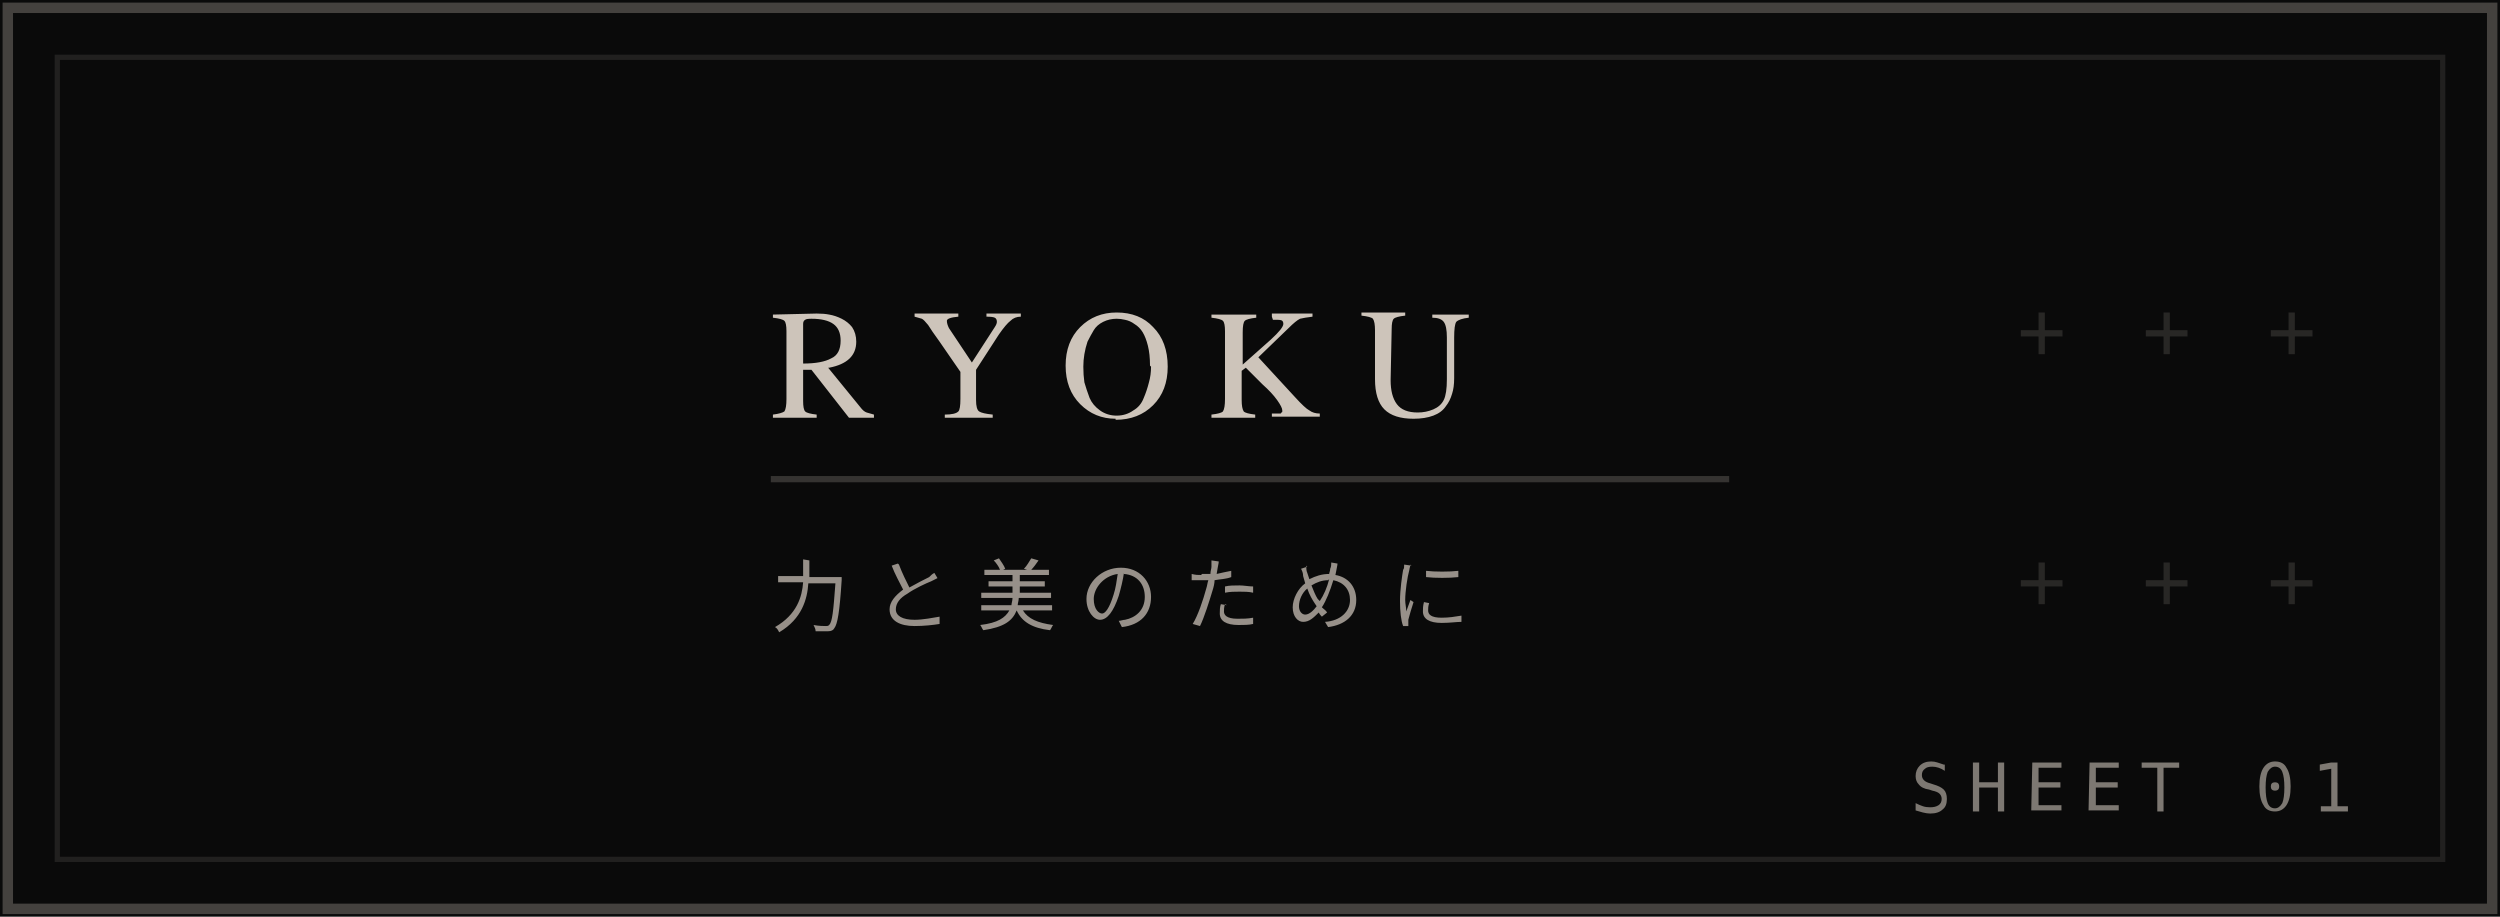
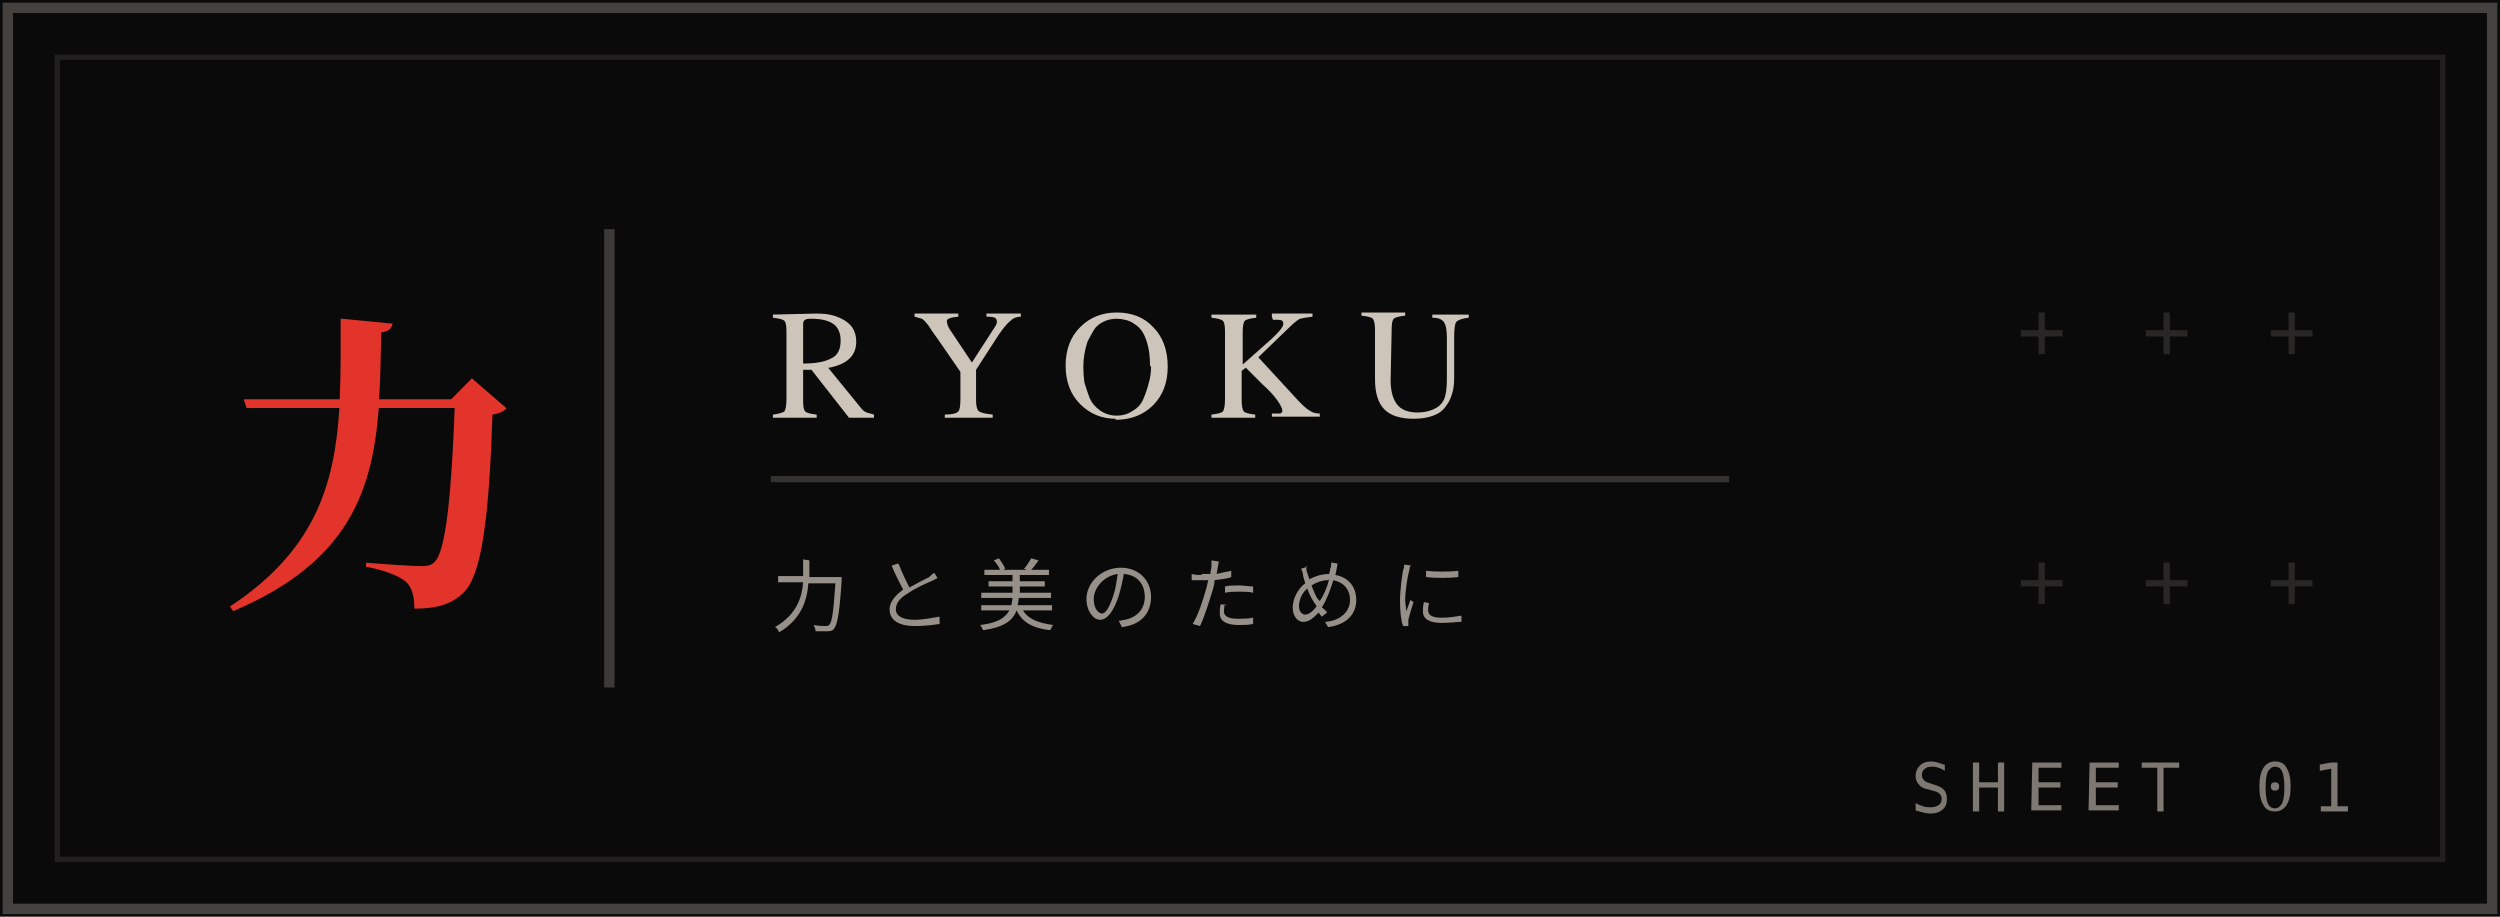
<svg xmlns="http://www.w3.org/2000/svg" viewBox="0 0 240 88">
  <rect width="240" height="88" fill="#0a0a0a" />
  <mask id="ryo-preview" maskUnits="userSpaceOnUse" x="0" y="0" width="240" height="88">
    <rect x="0.75" y="0.75" width="238.5" height="86.5" fill="none" stroke="#fff" stroke-opacity="0.30" stroke-width="1" />
    <rect x="5.5" y="5.5" width="229" height="77" fill="none" stroke="#fff" stroke-opacity="0.12" stroke-width="0.5" />
+     <path d="M32.7 30.59C32.7 33.29 32.73 35.87 32.61 38.33H23.4L23.67 39.17H32.58C32.13 46.52 30.24 52.85 22.08 58.22L22.38 58.67C33.45 53.99 35.76 47.15 36.36 39.17H43.65C43.35 47.27 42.81 53 41.7 53.96C41.4 54.26 41.07 54.35 40.5 54.35C39.63 54.35 36.96 54.17 35.16 54.02L35.13 54.41C36.84 54.71 38.31 55.28 38.97 55.85C39.57 56.39 39.78 57.32 39.78 58.43C42.06 58.43 43.41 57.95 44.49 56.9C46.29 55.19 46.95 49.49 47.28 39.8C47.97 39.68 48.36 39.5 48.63 39.2L45.3 36.32L43.32 38.33H36.39C36.54 36.26 36.54 34.1 36.6 31.91C37.32 31.82 37.62 31.52 37.68 31.07Z" fill="#fff" fill-opacity="1" />
+     <rect x="58" y="22" width="1" height="44" fill="#fff" fill-opacity="0.26" />
    <path d="m78.4 30.1q.7 0 1.2.1q.6.1 1.2.4q.6.3 1 .8q.4.6.4 1.4q0 2-2.6 2.5q0 0-.1 0l3.1 3.8q.3.4.6.5q.3.1.7.2v.3h-2.4l-3.6-4.6l-.8 0v3q0 .8.2 1q.2.2 1.1.3v.3h-4.2v-.3q.8-.1 1.1-.3q.2-.3.2-1.2v-6.5q0-.8-.2-1q-.2-.2-1.1-.3v-.3zm-1.3 4.8q1.8 0 2.7-.5q.9-.4.9-1.7q0-1.1-.7-1.6q-.7-.5-2.1-.5q-.5 0-.6.1q-.2.1-.2.4zm20.9-4.8v.3q-.6 0-1 .4q-.4.3-1.1 1.3l-2.2 3.4v2.9q0 .9.3 1.1q.3.2 1.3.3v.3h-4.6v-.3q1 0 1.3-.3q.2-.2.2-1.2v-2.6l-2-2.9q-.8-1.1-1.1-1.6q-.4-.5-.6-.6q-.3-.1-.7-.2v-.3h4.2v.3q-1.1.1-1.1.4q0 .3.2.7l2.2 3.3l2.2-3.4q.2-.3.2-.5q0-.3-.2-.4q-.2-.1-.8-.1v-.3zm9.1 10.1q-2 0-3.4-1.4q-1.4-1.4-1.4-3.7q0-2.3 1.4-3.7q1.4-1.4 3.5-1.4q2.2 0 3.5 1.4q1.4 1.4 1.4 3.8q0 2.3-1.4 3.7q-1.4 1.4-3.6 1.4zm3.3-5.1q0-1.1-.2-1.9q-.2-.8-.5-1.3q-.3-.5-.8-.8q-.4-.3-.9-.4q-.4-.1-.8-.1q-.7 0-1.3.3q-.6.3-.9.8q-.3.5-.6 1.1q-.2.6-.3 1.2q-.1.6-.1 1.2q0 .8.1 1.5q.2.7.5 1.5q.3.7 1 1.2q.7.5 1.6.5q.9 0 1.6-.5q.7-.4 1-1.2q.3-.7.5-1.5q.2-.7.2-1.5zm11.7-4.7v-.3h3.9v.3q-.8.1-1.2.2q-.4.2-1.1.9l-2.9 2.8l3.5 3.8q1 1.1 1.4 1.3q.4.3 1 .3v.3h-4.6v-.3q0 0 .2 0q.1 0 .2 0q.1 0 .2 0q.1 0 .2 0q.1 0 .1-.1q.1 0 .1-.1q0 0 0-.1q0-.3-.5-1q-.5-.7-1.4-1.5l-1.6-1.6l-.4.3v2.8q0 .8.2 1.1q.2.2 1.1.3v.3h-4.2v-.3q.9-.1 1.1-.3q.2-.3.2-1.2v-6.5q0-.8-.2-1q-.2-.2-1.1-.3v-.3h4.3v.3q-.9.1-1.1.3q-.2.2-.2 1.1v3.1l2.7-2.4q1.2-1.1 1.2-1.5q0-.2-.1-.3q-.1-.1-.5-.1q-.2 0-.4 0zm11.4 6.1q0 1.5.6 2.3q.6.8 2 .8q.8 0 1.5-.3q.7-.3 1-.9q.3-.6.3-2v-4q0-1.1-.3-1.5q-.3-.4-1.1-.4v-.3h3.5v.3q-.9.1-1.2.4q-.2.3-.2 1.5v3.9q0 .9-.2 1.5q-.2.7-.6 1.2q-.4.6-1.2.9q-.8.3-1.9.3q-1.9 0-2.8-.9q-.9-.9-.9-2.9v-4.7q0-.8-.2-1.1q-.2-.2-1.1-.3v-.3h4.2v.3q-.9.1-1.1.3q-.2.2-.2 1z" fill="#fff" />
    <path d="M74 46 h92" stroke="#fff" stroke-opacity="0.22" stroke-width="0.6" />
    <path d="m77.1 53.7v1.3v.3h-2.4v.6h2.4c-.1 1.4-.6 3.1-2.7 4.3c.2.1.3.3.4.5c2.2-1.3 2.7-3.2 2.8-4.7h2.6c-.2 2.7-.3 3.7-.6 4c-.1.1-.2.1-.3.1c-.2 0-.7 0-1.2-.1c.1.2.2.4.2.6c.5 0 .9 0 1.2 0c.3 0 .5-.1.6-.3c.3-.4.5-1.5.7-4.6c0-.1 0-.3 0-.3h-3.1v-.3v-1.3zm9.1.4l-.6.2c.3.8.8 1.7 1.1 2.3c-.8.6-1.3 1.2-1.3 1.9c0 1.1 1 1.6 2.4 1.6c.9 0 1.8-.1 2.4-.2v-.7c-.6.1-1.6.3-2.4.3c-1.2 0-1.8-.4-1.8-1c0-.6.4-1.1 1.1-1.5c.7-.5 1.8-1 2.3-1.2c.2-.1.4-.2.6-.3l-.3-.5c-.2.1-.3.2-.5.4c-.4.2-1.2.6-1.9 1c-.3-.6-.7-1.4-1-2.2zm12.8-.5c-.2.3-.4.7-.7 1l.3.1h-2.3l.2-.1c-.1-.3-.4-.7-.6-1l-.5.2c.2.2.5.6.6.9h-1.5v.5h2.7v.6h-2.3v.5h2.3v.6h-3v.5h3c0 .3-.1.5-.1.7h-2.9v.5h2.7c-.4.7-1.1 1.2-2.8 1.4c.1.1.2.4.3.5c2-.3 2.8-.9 3.2-1.9h0c.5 1.1 1.5 1.7 3.2 1.9c.1-.1.2-.4.3-.5c-1.5-.2-2.4-.6-2.9-1.4h2.8v-.5h-3.3c0-.2.1-.4.1-.7h3.1v-.5h-3v-.6h2.4v-.5h-2.4v-.6h2.8v-.5h-1.7c.2-.2.5-.6.7-.9zm8.3 1.5c-.1.7-.2 1.4-.4 2c-.4 1.3-.8 1.8-1.1 1.8c-.3 0-.8-.4-.8-1.4c0-1 .9-2.2 2.3-2.4zm.6 0c1.3.1 2 1 2 2.2c0 1.3-.9 2-1.9 2.2c-.2 0-.4.1-.6.1l.3.6c1.8-.2 2.8-1.3 2.8-2.9c0-1.5-1.1-2.8-2.9-2.8c-1.8 0-3.3 1.4-3.3 3c0 1.2.7 2 1.3 2c.7 0 1.3-.8 1.8-2.3c.2-.7.4-1.5.5-2.2zm9.7 1.2v.6c.5-.1.9-.1 1.4-.1c.4 0 .9 0 1.3.1l0-.6c-.4 0-.9-.1-1.3-.1c-.5 0-1 0-1.4.1zm.2 1.8l-.6-.1c-.1.3-.1.6-.1.9c0 .7.6 1.1 1.8 1.1c.5 0 1 0 1.4-.1l0-.6c-.5.1-1 .1-1.5.1c-1.1 0-1.3-.4-1.3-.7c0-.2 0-.4.1-.7zm-2.5-2.9c-.3 0-.5 0-.9-.1l0 .6c.3 0 .5 0 .9 0c.2 0 .4 0 .7 0c-.1.3-.1.5-.2.8c-.3 1.1-.8 2.6-1.3 3.4l.7.2c.4-.8.9-2.4 1.2-3.4c.1-.3.2-.7.2-1c.5-.1 1.1-.1 1.6-.3v-.6c-.5.1-1 .2-1.4.3l.1-.6c0-.1.1-.4.1-.6l-.7-.1c0 .2 0 .4 0 .6c0 .2-.1.4-.1.7c-.3 0-.6 0-.8 0zm12.3.4c-.2.8-.5 1.5-.9 2.1l-.2-.2c-.2-.3-.4-.8-.6-1.3c.5-.3 1-.5 1.6-.5zm-2.1-1.2l-.6.2c.1.2.2.4.2.7l.2.7c-.7.5-1.2 1.5-1.2 2.3c0 .9.5 1.4 1 1.4c.6 0 1-.4 1.5-.9c.1.2.2.3.3.4l.5-.4c-.1-.2-.3-.3-.5-.5c.4-.6.8-1.6 1.1-2.6c1 .2 1.6.9 1.6 1.9c0 1.1-.9 2-2.4 2.1l.3.5c1.6-.2 2.7-1.1 2.7-2.6c0-1.3-.8-2.2-2-2.4l.1-.5c0-.1.1-.4.1-.6l-.6-.1c0 .2 0 .4-.1.6c0 .2-.1.4-.1.5c-.7 0-1.3.2-1.9.5l-.2-.6c-.1-.2-.1-.5-.1-.7zm.9 3.8c-.3.4-.7.8-1.1.8c-.3 0-.6-.3-.6-.8c0-.6.3-1.3.8-1.7c.2.6.5 1.1.7 1.4zm10.5-3.4v.6c.8.1 2.3.1 3.1 0v-.6c-.8.1-2.3.1-3.1 0zm.3 3.1l-.5-.1c-.1.4-.1.6-.1.9c0 .7.6 1.1 1.8 1.1c.8 0 1.4-.1 1.9-.1l0-.6c-.6.1-1.2.2-1.9.2c-1 0-1.3-.3-1.3-.7c0-.2 0-.4.1-.7zm-1.7-3.6l-.7-.1c0 .2 0 .4-.1.5c-.1.6-.3 1.9-.3 3c0 1 .1 1.9.3 2.4l.5 0c0-.1 0-.2 0-.3c0-.1 0-.2 0-.3c.1-.4.3-1.1.5-1.7l-.3-.2c-.1.3-.3.8-.4 1.1c0-.4-.1-.7-.1-1.1c0-.8.2-2.2.4-2.9c0-.1.1-.4.1-.5z" fill="#fff" fill-opacity="0.72" />
    <g stroke="#fff" stroke-opacity="0.16" stroke-width="0.6" fill="none">
      <path d="M196 30 v4M194 32 h4" />
      <path d="M208 30 v4M206 32 h4" />
      <path d="M220 30 v4M218 32 h4" />
      <path d="M196 54 v4M194 56 h4" />
      <path d="M208 54 v4M206 56 h4" />
      <path d="M220 54 v4M218 56 h4" />
    </g>
    <path d="m186.7 73.4v.6q-.3-.2-.6-.3q-.3-.1-.6-.1q-.5 0-.7.2q-.3.2-.3.6q0 .3.2.5q.2.2.6.3l.3.1q.7.2 1 .5q.3.3.3.9q0 .7-.4 1q-.4.4-1.2.4q-.3 0-.7-.1q-.3-.1-.7-.2v-.7q.4.2.7.3q.3.1.7.1q.5 0 .8-.2q.3-.2.3-.6q0-.3-.2-.5q-.2-.2-.7-.3l-.3-.1q-.7-.1-1-.5q-.3-.3-.3-.8q0-.6.4-1q.4-.4 1.1-.4q.3 0 .6.1q.3.1.6.2zm2.7-.2h.6v1.9h1.8v-1.9h.6v4.7h-.6v-2.3h-1.8v2.3h-.6zm5.7 0h2.8v.5h-2.2v1.4h2.1v.5h-2.1v1.7h2.2v.5h-2.9zm5.5 0h2.8v.5h-2.2v1.4h2.1v.5h-2.1v1.7h2.2v.5h-2.9zm5 0h3.6v.5h-1.5v4.2h-.6v-4.2h-1.5zm12.4 2.3q0-.2.1-.3q.1-.1.3-.1q.2 0 .3.1q.1.1.1.3q0 .2-.1.3q-.1.1-.3.1q-.2 0-.3-.1q-.1-.1-.1-.3zm.4-1.9q-.4 0-.7.5q-.2.5-.2 1.5q0 1 .2 1.5q.2.5.7.5q.4 0 .7-.5q.2-.5.2-1.5q0-1-.2-1.5q-.2-.5-.7-.5zm0-.5q.8 0 1.1.6q.4.6.4 1.8q0 1.2-.4 1.8q-.4.6-1.1.6q-.8 0-1.1-.6q-.4-.6-.4-1.8q0-1.2.4-1.8q.4-.6 1.1-.6zm4.4 4.3h1v-3.6l-1.1.2v-.6l1.1-.2h.6v4.2h1v.5h-2.6z" fill="#fff" fill-opacity="0.59" />
  </mask>
  <g mask="url(#ryo-preview)">
    <rect width="240" height="88" fill="#cdc4ba" />
    <rect x="21.08" y="29.59" width="28.56" height="30.08" fill="#e2342a" />
  </g>
</svg>
